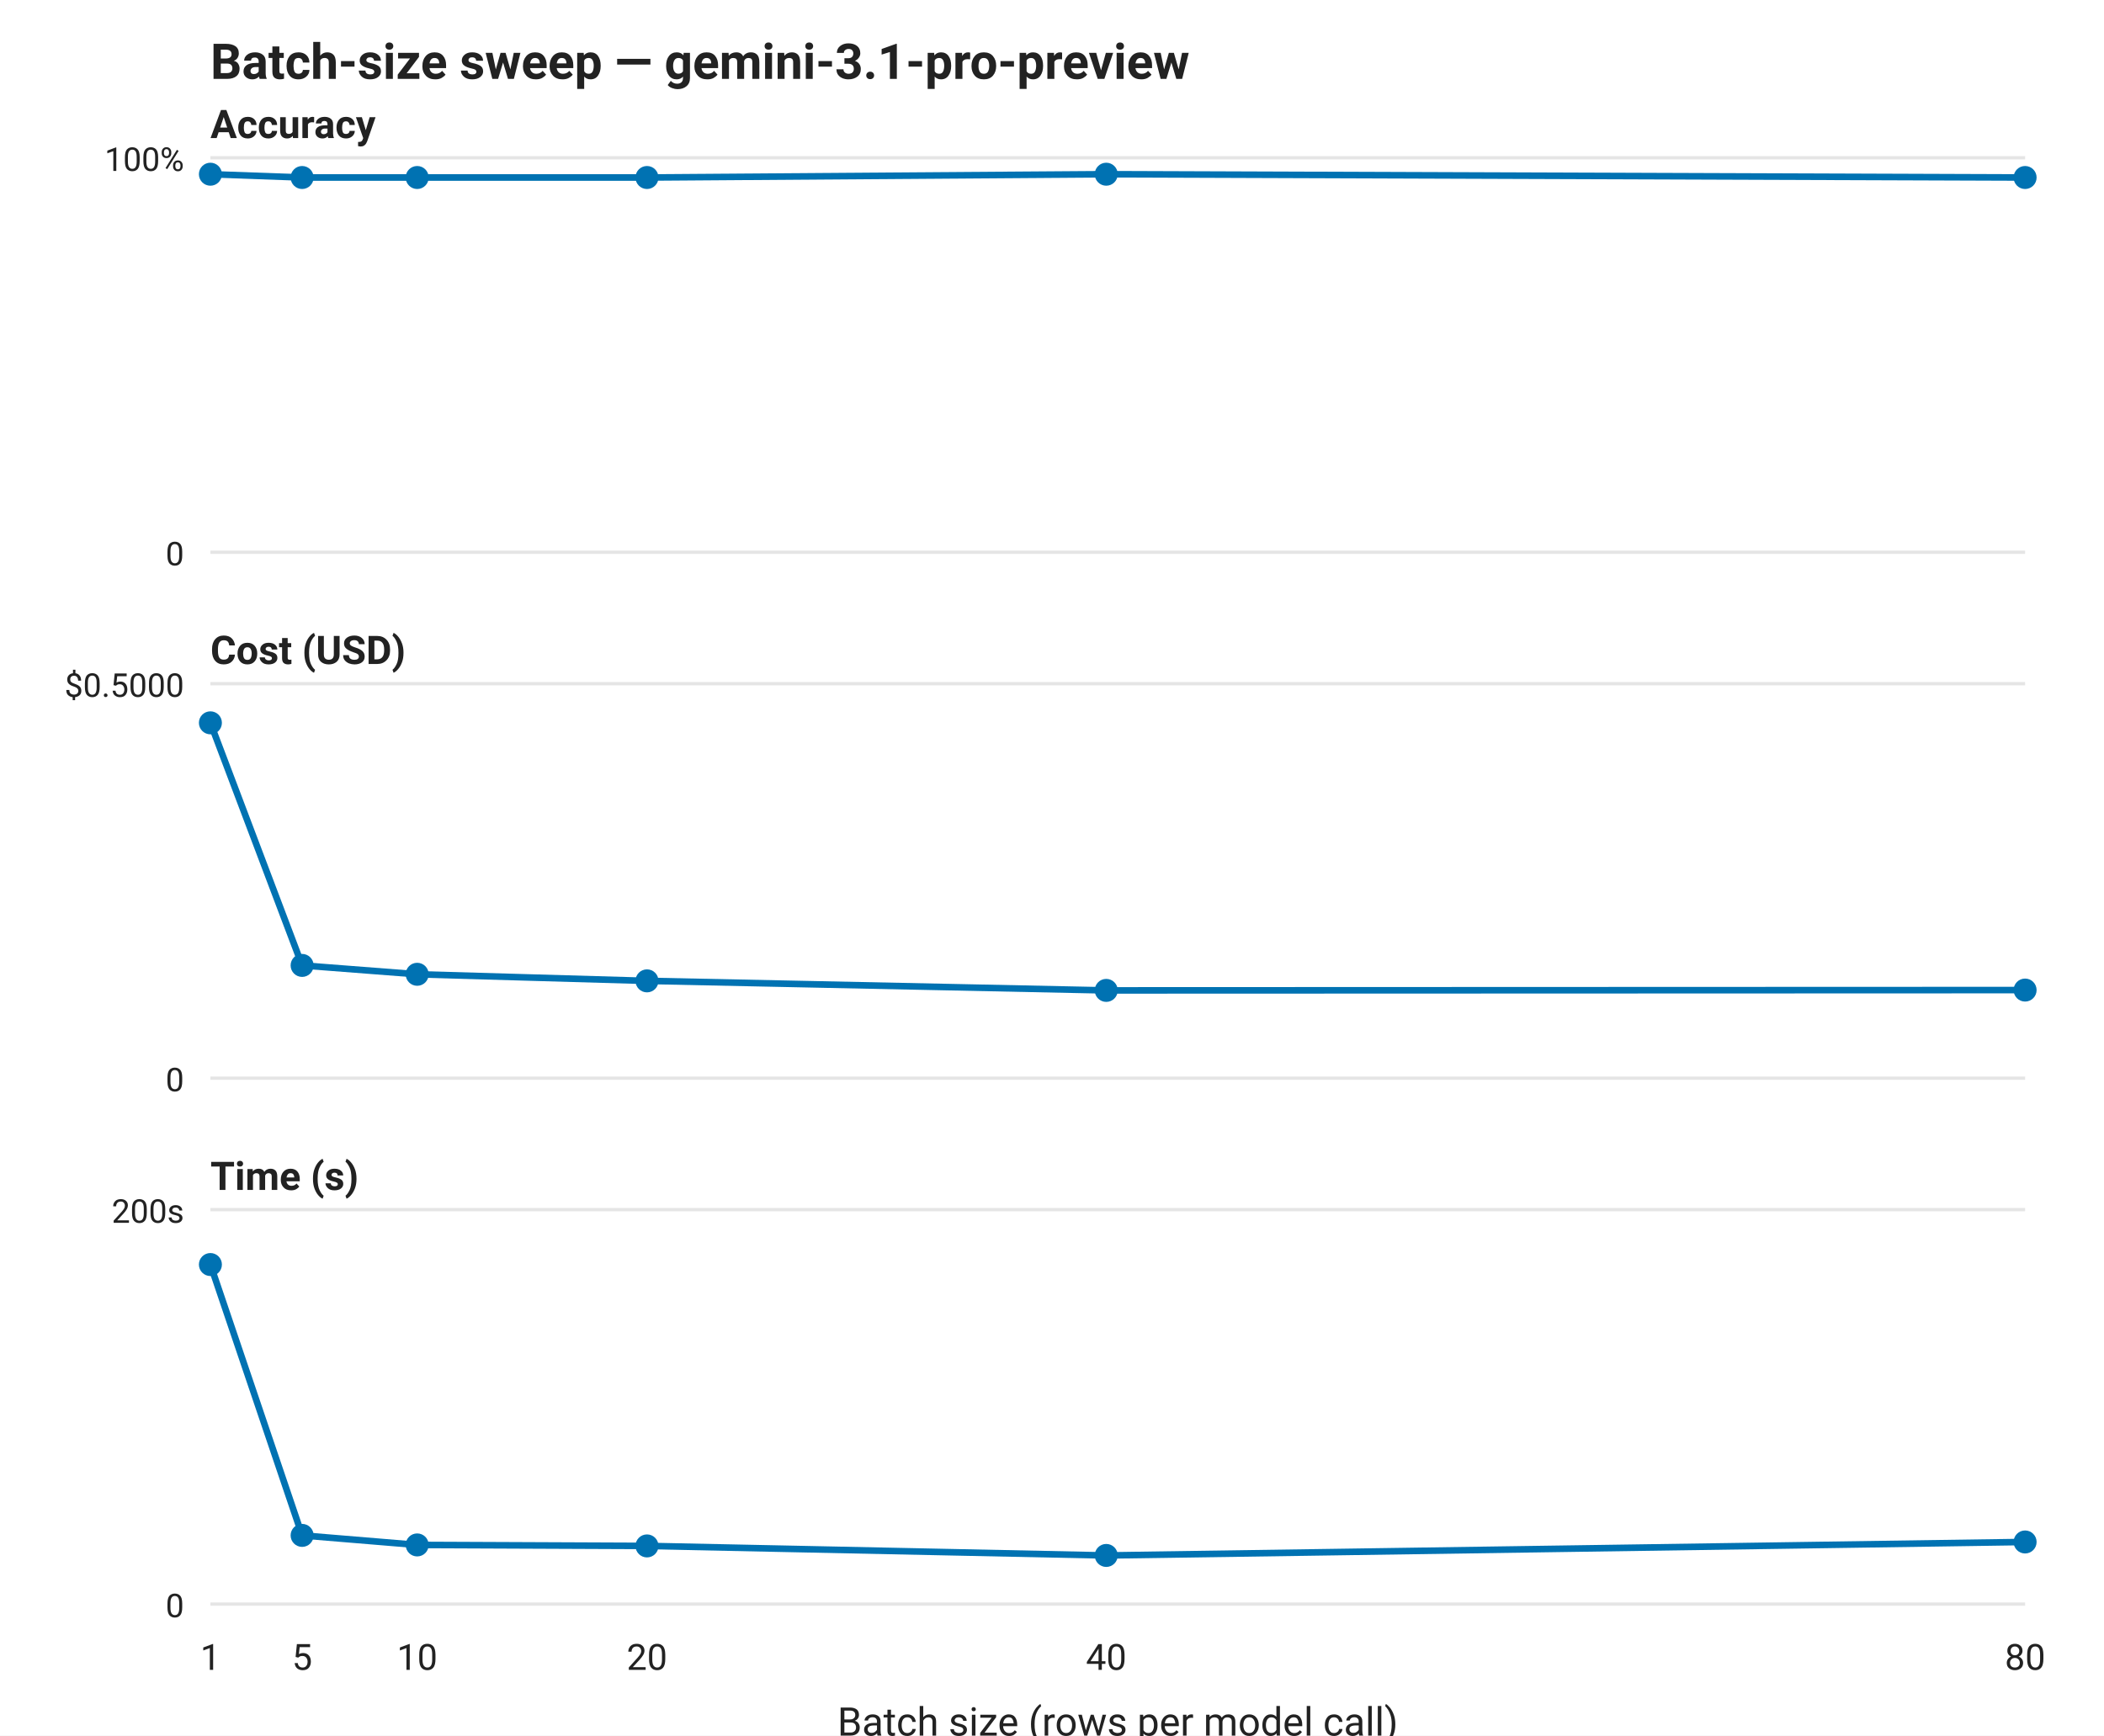
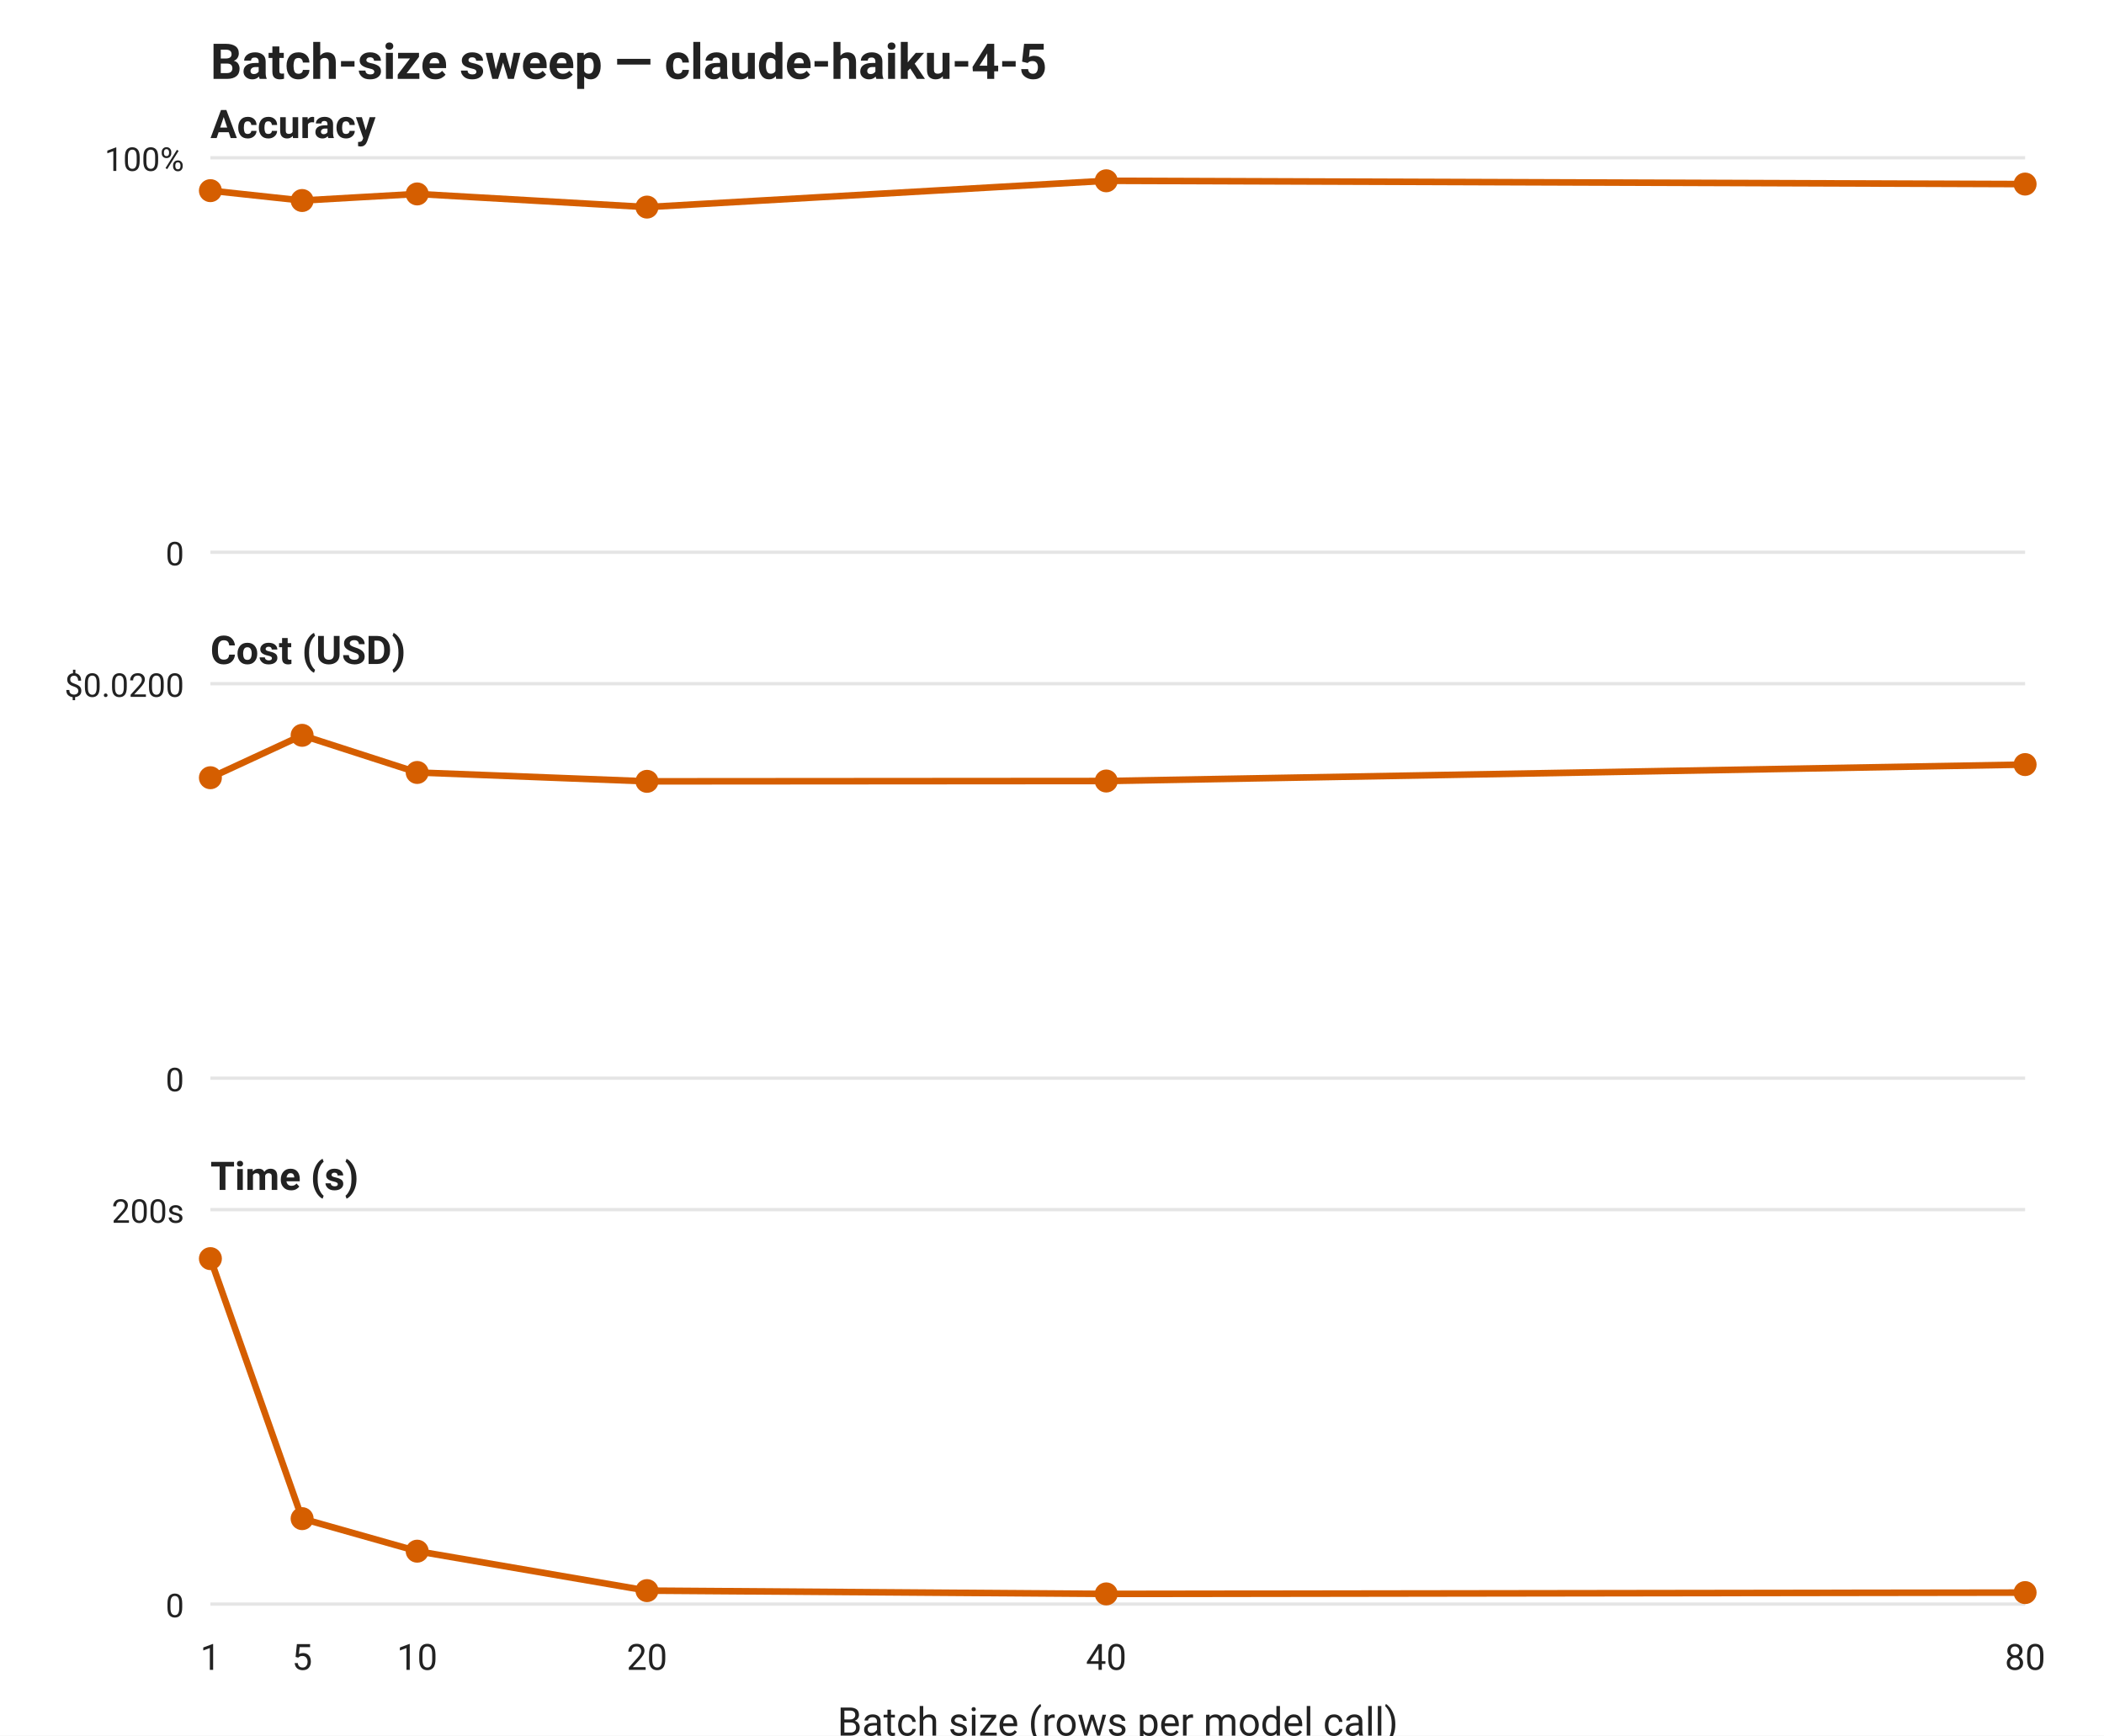
<svg xmlns="http://www.w3.org/2000/svg" width="640" height="528" viewBox="0 0 640 528" font-family="system-ui, -apple-system, Segoe UI, Roboto, sans-serif">
  <rect width="640" height="528" fill="#ffffff" />
-   <text x="64" y="24" font-size="15" font-weight="600" fill="#222222">Batch-size sweep — gemini-3.1-pro-preview</text>
+   <text x="64" y="24" font-size="15" font-weight="600" fill="#222222">Batch-size sweep — claude-haiku-4-5</text>
  <text x="64" y="42" font-size="12" font-weight="600" fill="#222222">Accuracy</text>
  <line x1="64" y1="48" x2="616" y2="48" stroke="#e5e5e5" />
  <line x1="64" y1="168" x2="616" y2="168" stroke="#e5e5e5" />
  <text x="56" y="52" font-size="10" text-anchor="end" fill="#222222">100%</text>
  <text x="56" y="172" font-size="10" text-anchor="end" fill="#222222">0</text>
-   <polyline points="64.0,53.0 91.9,54.0 126.9,54.0 196.8,54.0 336.5,53.0 616.0,54.0" fill="none" stroke="#0072B2" stroke-width="2" />
-   <circle cx="64.0" cy="53.0" r="3.5" fill="#0072B2" />
-   <circle cx="91.9" cy="54.0" r="3.5" fill="#0072B2" />
-   <circle cx="126.9" cy="54.0" r="3.5" fill="#0072B2" />
-   <circle cx="196.8" cy="54.0" r="3.5" fill="#0072B2" />
-   <circle cx="336.5" cy="53.0" r="3.5" fill="#0072B2" />
-   <circle cx="616.0" cy="54.0" r="3.5" fill="#0072B2" />
+   <polyline points="64.0,58.0 91.9,61.0 126.9,59.0 196.8,63.0 336.5,55.0 616.0,56.0" fill="none" stroke="#D55E00" stroke-width="2" />
+   <circle cx="64.0" cy="58.0" r="3.5" fill="#D55E00" />
+   <circle cx="91.9" cy="61.0" r="3.5" fill="#D55E00" />
+   <circle cx="126.9" cy="59.0" r="3.5" fill="#D55E00" />
+   <circle cx="196.8" cy="63.0" r="3.5" fill="#D55E00" />
+   <circle cx="336.5" cy="55.0" r="3.5" fill="#D55E00" />
+   <circle cx="616.0" cy="56.0" r="3.5" fill="#D55E00" />
  <text x="64" y="202" font-size="12" font-weight="600" fill="#222222">Cost (USD)</text>
  <line x1="64" y1="208" x2="616" y2="208" stroke="#e5e5e5" />
  <line x1="64" y1="328" x2="616" y2="328" stroke="#e5e5e5" />
-   <text x="56" y="212" font-size="10" text-anchor="end" fill="#222222">$0.5000</text>
+   <text x="56" y="212" font-size="10" text-anchor="end" fill="#222222">$0.0200</text>
  <text x="56" y="332" font-size="10" text-anchor="end" fill="#222222">0</text>
-   <polyline points="64.0,219.9 91.9,293.7 126.9,296.4 196.8,298.4 336.5,301.3 616.0,301.2" fill="none" stroke="#0072B2" stroke-width="2" />
-   <circle cx="64.0" cy="219.9" r="3.5" fill="#0072B2" />
-   <circle cx="91.9" cy="293.7" r="3.5" fill="#0072B2" />
-   <circle cx="126.9" cy="296.4" r="3.5" fill="#0072B2" />
-   <circle cx="196.8" cy="298.4" r="3.5" fill="#0072B2" />
-   <circle cx="336.5" cy="301.3" r="3.5" fill="#0072B2" />
-   <circle cx="616.0" cy="301.2" r="3.5" fill="#0072B2" />
+   <polyline points="64.0,236.6 91.9,223.7 126.9,235.0 196.8,237.7 336.5,237.6 616.0,232.6" fill="none" stroke="#D55E00" stroke-width="2" />
+   <circle cx="64.0" cy="236.6" r="3.5" fill="#D55E00" />
+   <circle cx="91.9" cy="223.7" r="3.5" fill="#D55E00" />
+   <circle cx="126.9" cy="235.0" r="3.5" fill="#D55E00" />
+   <circle cx="196.8" cy="237.7" r="3.5" fill="#D55E00" />
+   <circle cx="336.5" cy="237.6" r="3.5" fill="#D55E00" />
+   <circle cx="616.0" cy="232.6" r="3.5" fill="#D55E00" />
  <text x="64" y="362" font-size="12" font-weight="600" fill="#222222">Time (s)</text>
  <line x1="64" y1="368" x2="616" y2="368" stroke="#e5e5e5" />
  <line x1="64" y1="488" x2="616" y2="488" stroke="#e5e5e5" />
  <text x="56" y="372" font-size="10" text-anchor="end" fill="#222222">200s</text>
  <text x="56" y="492" font-size="10" text-anchor="end" fill="#222222">0</text>
-   <polyline points="64.0,384.7 91.9,467.1 126.9,470.0 196.8,470.3 336.5,473.2 616.0,469.1" fill="none" stroke="#0072B2" stroke-width="2" />
-   <circle cx="64.0" cy="384.7" r="3.5" fill="#0072B2" />
-   <circle cx="91.9" cy="467.1" r="3.5" fill="#0072B2" />
-   <circle cx="126.9" cy="470.0" r="3.5" fill="#0072B2" />
-   <circle cx="196.8" cy="470.3" r="3.5" fill="#0072B2" />
-   <circle cx="336.5" cy="473.2" r="3.5" fill="#0072B2" />
-   <circle cx="616.0" cy="469.1" r="3.5" fill="#0072B2" />
+   <polyline points="64.0,382.9 91.9,462.0 126.9,471.9 196.8,483.9 336.5,484.9 616.0,484.5" fill="none" stroke="#D55E00" stroke-width="2" />
+   <circle cx="64.0" cy="382.9" r="3.5" fill="#D55E00" />
+   <circle cx="91.9" cy="462.0" r="3.5" fill="#D55E00" />
+   <circle cx="126.9" cy="471.9" r="3.5" fill="#D55E00" />
+   <circle cx="196.8" cy="483.9" r="3.5" fill="#D55E00" />
+   <circle cx="336.5" cy="484.9" r="3.5" fill="#D55E00" />
+   <circle cx="616.0" cy="484.5" r="3.5" fill="#D55E00" />
  <text x="64.0" y="508" font-size="11" text-anchor="middle" fill="#222222">1</text>
  <text x="91.9" y="508" font-size="11" text-anchor="middle" fill="#222222">5</text>
  <text x="126.9" y="508" font-size="11" text-anchor="middle" fill="#222222">10</text>
  <text x="196.8" y="508" font-size="11" text-anchor="middle" fill="#222222">20</text>
  <text x="336.5" y="508" font-size="11" text-anchor="middle" fill="#222222">40</text>
  <text x="616.0" y="508" font-size="11" text-anchor="middle" fill="#222222">80</text>
  <text x="340" y="528" font-size="12" text-anchor="middle" fill="#222222">Batch size (rows per model call)</text>
</svg>
